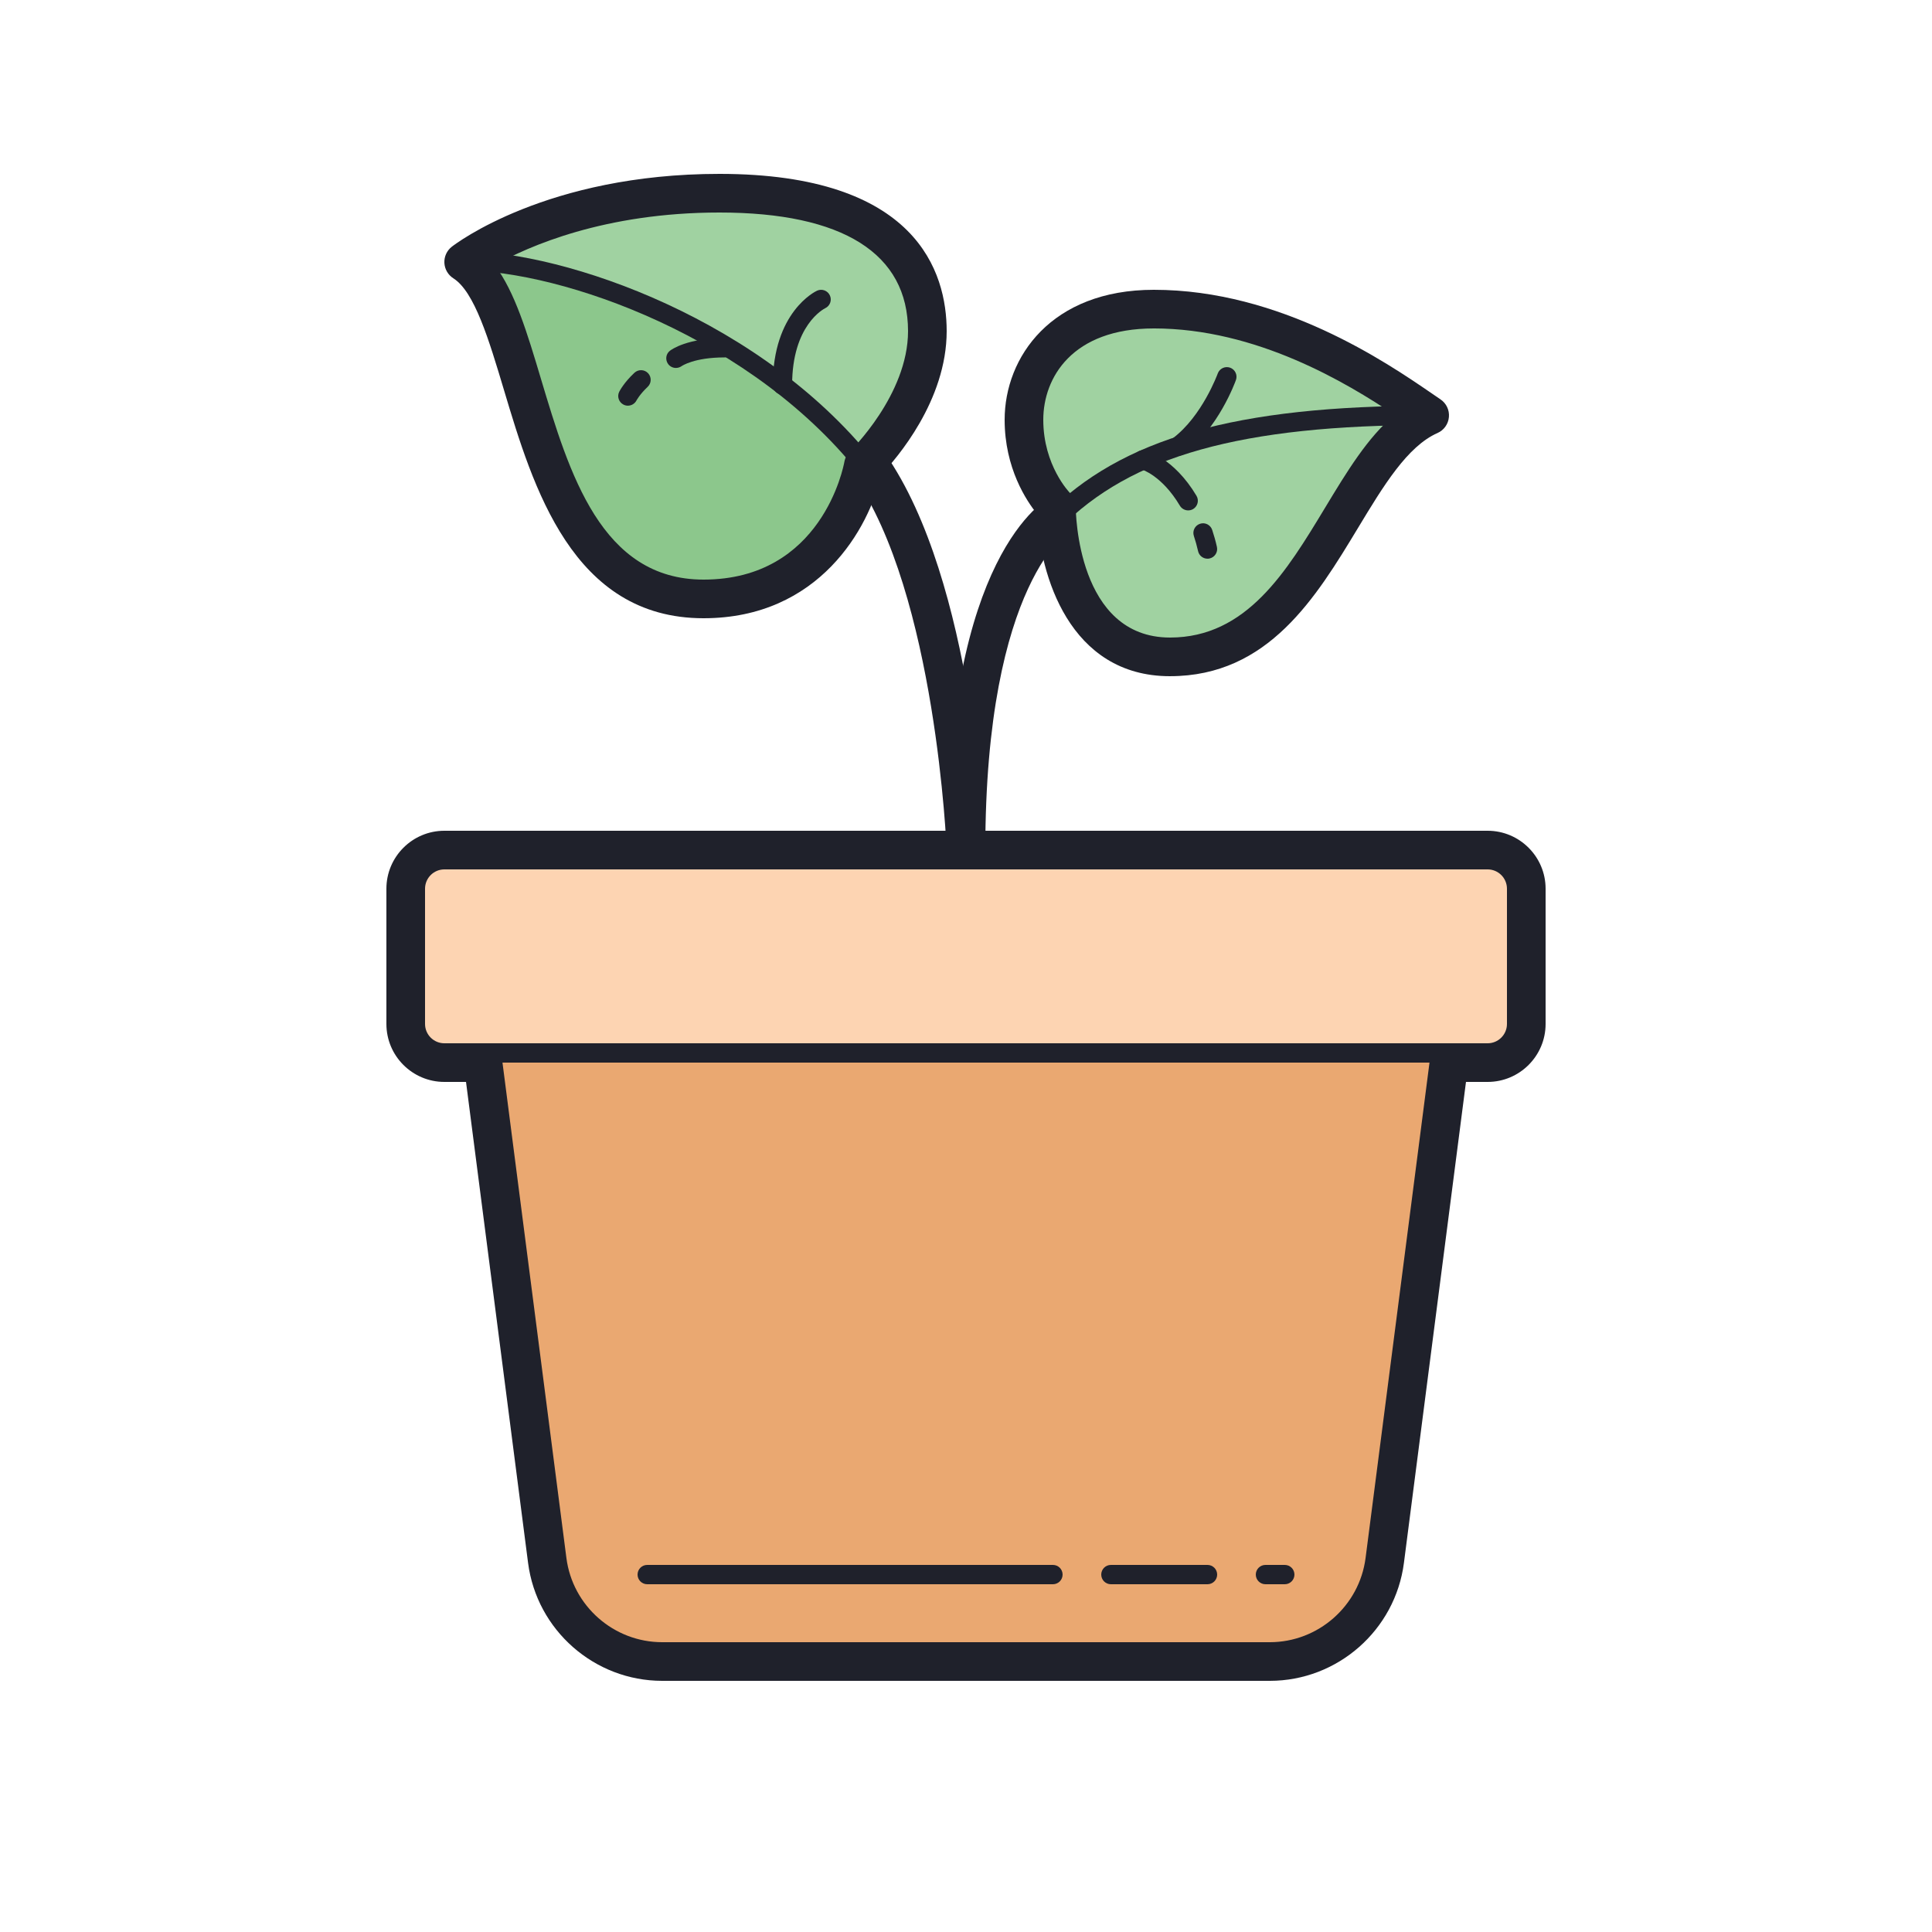
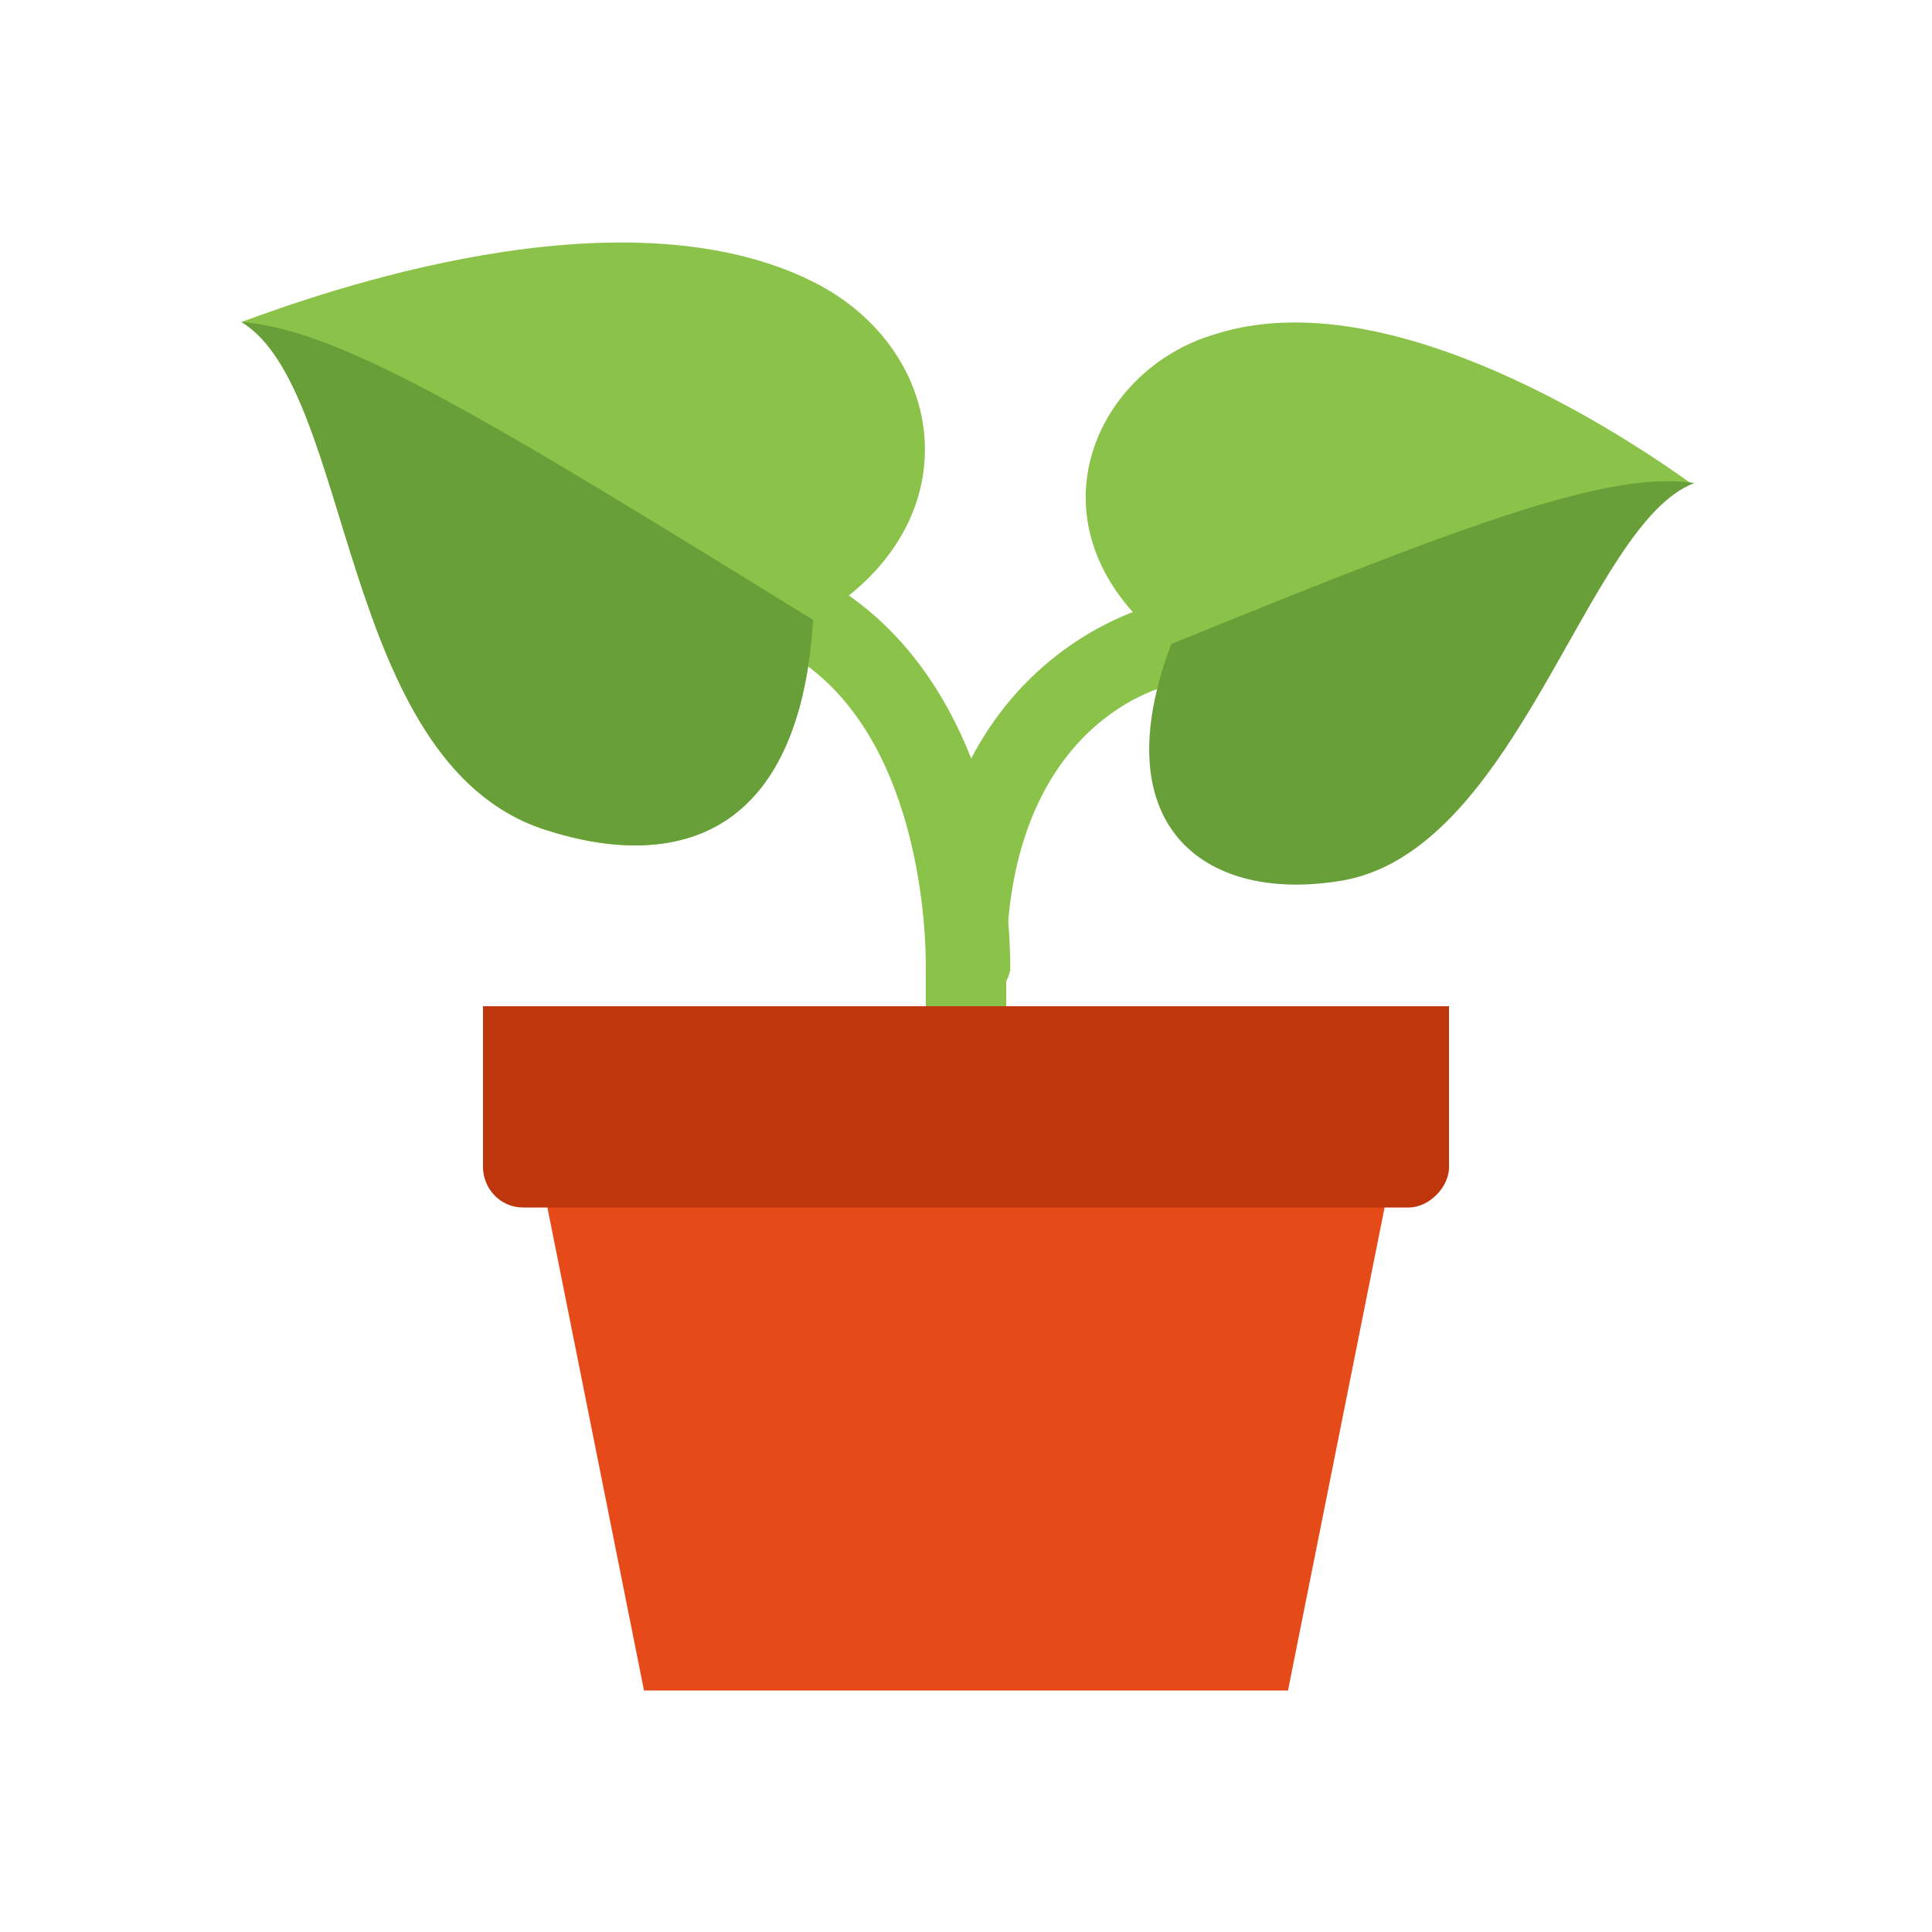
<svg xmlns="http://www.w3.org/2000/svg" version="1.1" viewBox="0 0 172 172">
  <g fill="none" fill-rule="nonzero" stroke="none" stroke-width="1" stroke-linecap="butt" stroke-linejoin="miter" stroke-miterlimit="10" stroke-dasharray="" stroke-dashoffset="0" font-family="none" font-weight="none" font-size="none" text-anchor="none" style="mix-blend-mode: normal">
    <path d="M0,172v-172h172v172z" fill="none" />
    <g>
-       <path d="M129,94.6l-5.719,44.321c-0.664,5.146 -5.046,8.999 -10.236,8.999h-54.091c-5.189,0 -9.572,-3.853 -10.236,-8.999l-5.719,-44.321h-3.44c-1.901,0 -3.44,-1.539 -3.44,-3.44v-12.04c0,-1.901 1.539,-3.44 3.44,-3.44h92.88c1.901,0 3.44,1.539 3.44,3.44v12.04c0,1.901 -1.539,3.44 -3.44,3.44z" fill="#eaa871" />
-       <path d="M39.56,94.6h3.44h86h3.44c1.899,0 3.44,-1.541 3.44,-3.44v-12.04c0,-1.901 -1.541,-3.44 -3.44,-3.44h-92.88c-1.899,0 -3.44,1.539 -3.44,3.44v12.04c0,1.899 1.541,3.44 3.44,3.44z" fill="#fdd4b2" />
-       <path d="M76.867,41.418c0,0 5.693,-5.435 5.693,-11.937c0,-5.057 -2.847,-12.281 -18.505,-12.281c-14.945,0 -22.775,6.123 -22.775,6.123c6.662,4.226 4.983,29.997 21.352,29.997c12.098,0 14.235,-11.902 14.235,-11.902z" fill="#a0d2a1" />
-       <path d="M94.099,46.099c0.227,3.068 1.612,12.381 10.064,12.381c13.003,0 15.17,-17.983 23.117,-21.5c-16.063,0 -26.356,2.432 -33.181,9.119z" fill="#8cc78c" />
-       <path d="M41.412,23.225c-0.081,0.058 -0.132,0.098 -0.132,0.098c6.662,4.226 4.981,29.997 21.352,29.997c12.098,0 14.235,-11.902 14.235,-11.902c0,0 0.022,-0.022 0.062,-0.06c-10.019,-12.384 -27.107,-18.075 -35.516,-18.132z" fill="#8cc78c" />
-       <path d="M102.718,27.52c11.558,0 21.232,7.222 24.562,9.46c-7.946,3.517 -10.114,21.5 -23.117,21.5c-10.114,0 -10.114,-13.37 -10.114,-13.37c0,0 -2.89,-2.814 -2.89,-7.74c0,-4.926 3.612,-9.85 11.558,-9.85z" fill="#a0d2a1" />
-       <g fill="#1f212b">
-         <path d="M113.047,149.64h-54.094c-6.035,0 -11.168,-4.513 -11.94,-10.499l-5.525,-42.821h-1.928c-2.845,0 -5.16,-2.315 -5.16,-5.16v-12.04c0,-2.845 2.315,-5.16 5.16,-5.16h92.88c2.845,0 5.16,2.315 5.16,5.16v12.04c0,2.845 -2.315,5.16 -5.16,5.16h-1.928l-5.525,42.821c-0.772,5.986 -5.906,10.499 -11.94,10.499zM39.56,77.4c-0.949,0 -1.72,0.771 -1.72,1.72v12.04c0,0.949 0.771,1.72 1.72,1.72h3.44c0.865,0 1.596,0.642 1.706,1.5l5.719,44.321c0.55,4.276 4.217,7.499 8.528,7.499h54.092c4.31,0 7.977,-3.223 8.528,-7.499l5.719,-44.321c0.112,-0.858 0.843,-1.5 1.708,-1.5h3.44c0.949,0 1.72,-0.771 1.72,-1.72v-12.04c0,-0.949 -0.771,-1.72 -1.72,-1.72z" />
-         <path d="M129.86,94.6h-87.72c-0.475,0 -0.86,-0.385 -0.86,-0.86c0,-0.475 0.385,-0.86 0.86,-0.86h87.72c0.475,0 0.86,0.385 0.86,0.86c0,0.475 -0.385,0.86 -0.86,0.86z" />
-         <path d="M87.72,75.678h-3.44c0,-26.11 8.572,-31.147 9.551,-31.638l1.539,3.077c-0.045,0.026 -7.651,4.548 -7.651,28.561z" />
-         <path d="M84.282,75.742c-0.009,-0.227 -0.934,-22.845 -8.29,-33.373l2.819,-1.971c7.94,11.361 8.873,34.247 8.91,35.217z" />
-         <path d="M62.632,55.04c-11.681,0 -15.194,-11.73 -17.759,-20.298c-1.35,-4.51 -2.626,-8.77 -4.515,-9.967c-0.471,-0.301 -0.767,-0.81 -0.796,-1.369c-0.028,-0.557 0.218,-1.096 0.659,-1.44c0.339,-0.263 8.473,-6.486 23.834,-6.486c17.599,0 20.225,8.772 20.225,14.001c0,6.177 -4.448,11.33 -5.831,12.781c-1.058,4.713 -5.514,12.778 -15.817,12.778zM44.041,23.607c1.789,2.344 2.895,6.032 4.126,10.148c2.506,8.364 5.346,17.845 14.465,17.845c10.538,0 12.463,-10.059 12.541,-10.487c0.064,-0.356 0.243,-0.686 0.504,-0.939c0.05,-0.048 5.163,-5.026 5.163,-10.693c0,-6.909 -5.805,-10.561 -16.785,-10.561c-10.255,0 -17.047,3.02 -20.014,4.687z" />
-         <path d="M104.163,60.2c-8.977,0 -11.62,-9.078 -11.82,-14.426c-0.953,-1.168 -2.903,-4.09 -2.903,-8.402c0,-5.575 4.156,-11.572 13.278,-11.572c11.288,0 20.721,6.465 24.749,9.224l0.772,0.528c0.521,0.349 0.81,0.955 0.753,1.577c-0.053,0.624 -0.444,1.17 -1.017,1.422c-2.69,1.19 -4.816,4.708 -7.064,8.43c-3.744,6.195 -7.989,13.218 -16.749,13.218zM102.718,29.24c-7.262,0 -9.838,4.381 -9.838,8.132c0,4.085 2.346,6.486 2.37,6.508c0.33,0.323 0.518,0.765 0.519,1.228c0.002,0.476 0.132,11.651 8.394,11.651c6.822,0 10.372,-5.876 13.805,-11.557c1.935,-3.201 3.787,-6.269 6.19,-8.268c-4.288,-2.866 -12.303,-7.695 -21.44,-7.695z" />
-         <path d="M76.896,42.663c-9.715,-12.676 -26.995,-18.583 -35.616,-18.583v-1.72c8.963,0 26.913,6.121 36.98,19.257z" />
-         <path d="M94.352,47.044l-1.226,-1.206c6.682,-6.813 16.897,-9.718 34.154,-9.718v1.72c-16.749,0 -26.598,2.752 -32.928,9.204z" />
-         <path d="M69.66,35.133c-0.475,0 -0.86,-0.385 -0.86,-0.86c0,-6.495 3.777,-8.318 3.939,-8.394c0.432,-0.198 0.943,-0.012 1.142,0.42c0.198,0.428 0.014,0.937 -0.413,1.139c-0.139,0.069 -2.948,1.522 -2.948,6.835c0,0.475 -0.385,0.86 -0.86,0.86z" />
-         <path d="M104.92,40.57c-0.26,0 -0.519,-0.119 -0.688,-0.344c-0.284,-0.38 -0.206,-0.918 0.174,-1.204c2.618,-1.964 3.992,-5.733 4.006,-5.769c0.162,-0.447 0.65,-0.676 1.099,-0.521c0.447,0.16 0.681,0.652 0.521,1.099c-0.062,0.175 -1.553,4.29 -4.594,6.569c-0.157,0.115 -0.339,0.17 -0.518,0.17z" />
-         <path d="M60.176,32.757c-0.261,0 -0.521,-0.117 -0.688,-0.341c-0.28,-0.375 -0.217,-0.901 0.153,-1.189c0.15,-0.115 1.543,-1.127 4.859,-1.127c0.475,0 0.86,0.385 0.86,0.86c0,0.475 -0.385,0.86 -0.86,0.86c-2.707,0 -3.805,0.765 -3.815,0.774c-0.153,0.108 -0.332,0.162 -0.509,0.162z" />
-         <path d="M55.898,36.117c-0.131,0 -0.263,-0.031 -0.389,-0.095c-0.42,-0.215 -0.592,-0.726 -0.38,-1.147c0.04,-0.081 0.421,-0.814 1.35,-1.686c0.346,-0.323 0.891,-0.31 1.216,0.036c0.325,0.346 0.31,0.891 -0.036,1.216c-0.705,0.664 -0.991,1.204 -0.994,1.209c-0.155,0.296 -0.454,0.466 -0.767,0.466z" />
-         <path d="M105.78,45.439c-0.292,0 -0.578,-0.15 -0.74,-0.42c-1.619,-2.718 -3.414,-3.234 -3.49,-3.256c-0.456,-0.122 -0.729,-0.592 -0.611,-1.046c0.119,-0.458 0.588,-0.726 1.035,-0.619c0.103,0.026 2.53,0.662 4.546,4.042c0.244,0.408 0.108,0.936 -0.299,1.18c-0.139,0.081 -0.291,0.119 -0.442,0.119z" />
-         <path d="M107.5,49.739c-0.394,0 -0.752,-0.272 -0.839,-0.674c-0.108,-0.482 -0.236,-0.925 -0.375,-1.35c-0.15,-0.452 0.098,-0.937 0.547,-1.085c0.449,-0.153 0.937,0.098 1.085,0.547c0.157,0.475 0.301,0.972 0.421,1.515c0.103,0.464 -0.189,0.922 -0.654,1.027c-0.062,0.014 -0.126,0.021 -0.186,0.021z" />
-         <path d="M93.74,141.04h-36.12c-0.475,0 -0.86,-0.385 -0.86,-0.86c0,-0.475 0.385,-0.86 0.86,-0.86h36.12c0.475,0 0.86,0.385 0.86,0.86c0,0.475 -0.385,0.86 -0.86,0.86z" />
-         <path d="M107.5,141.04h-8.6c-0.475,0 -0.86,-0.385 -0.86,-0.86c0,-0.475 0.385,-0.86 0.86,-0.86h8.6c0.475,0 0.86,0.385 0.86,0.86c0,0.475 -0.385,0.86 -0.86,0.86z" />
-         <path d="M114.38,141.04h-1.72c-0.475,0 -0.86,-0.385 -0.86,-0.86c0,-0.475 0.385,-0.86 0.86,-0.86h1.72c0.475,0 0.86,0.385 0.86,0.86c0,0.475 -0.385,0.86 -0.86,0.86z" />
-       </g>
+       <path d="M86,89.583v0c-2.15,0 -3.583,-1.792 -3.583,-3.583c0,-0.358 0.358,-20.067 -11.825,-27.592c-1.792,-1.075 -2.15,-3.225 -1.075,-5.017c1.075,-1.792 3.225,-2.15 5.017,-1.075c15.767,10.033 15.408,32.967 15.408,34.042c-0.358,1.792 -2.15,3.225 -3.942,3.225z" fill="#8bc34a" />
+       <path d="M72.383,25.083c-17.2,-8.6 -44.075,1.075 -50.883,3.583c10.033,6.092 8.6,39.058 26.875,45.15c12.9,4.3 22.933,-0.717 24.008,-18.633c14.333,-8.242 12.183,-24.008 0,-30.1zM86,100.333c-2.15,0 -3.583,-1.433 -3.583,-3.583v-10.75c0,-27.95 20.783,-32.25 20.783,-32.25c1.792,-0.358 3.942,1.075 4.3,2.867c0.358,1.792 -1.075,3.942 -2.867,4.3c-0.717,0 -15.05,3.225 -15.05,25.083v10.75c0,2.15 -1.433,3.583 -3.583,3.583z" fill="#8bc34a" />
+       <path d="M108.217,29.742c15.767,-5.017 37.267,9.675 42.283,13.258c-9.317,3.583 -15.408,33.325 -31.892,35.475c-11.467,1.433 -17.558,-4.658 -14.692,-21.142c-12.9,-10.033 -6.808,-24.367 4.3,-27.592z" fill="#8bc34a" />
+       <path d="M48.375,73.817c-18.275,-6.092 -16.842,-39.058 -26.875,-45.15c8.958,0.717 21.858,8.6 50.883,26.517c-1.075,17.917 -10.75,22.933 -24.008,18.633zM118.967,78.475c16.125,-2.15 22.217,-31.892 31.892,-35.475c-7.525,-1.075 -19.35,3.225 -46.583,14.333c-6.092,16.125 2.867,22.933 14.692,21.142z" fill="#689f38" />
+       <path d="M46.583,96.75l10.75,53.75h57.333l10.75,-53.75z" fill="#e64a19" />
+       <path d="M125.417,107.5h-78.833c-2.15,0 -3.583,-1.792 -3.583,-3.583v-14.333h86v14.333c0,1.792 -1.792,3.583 -3.583,3.583z" fill="#bf360c" />
    </g>
  </g>
</svg>
